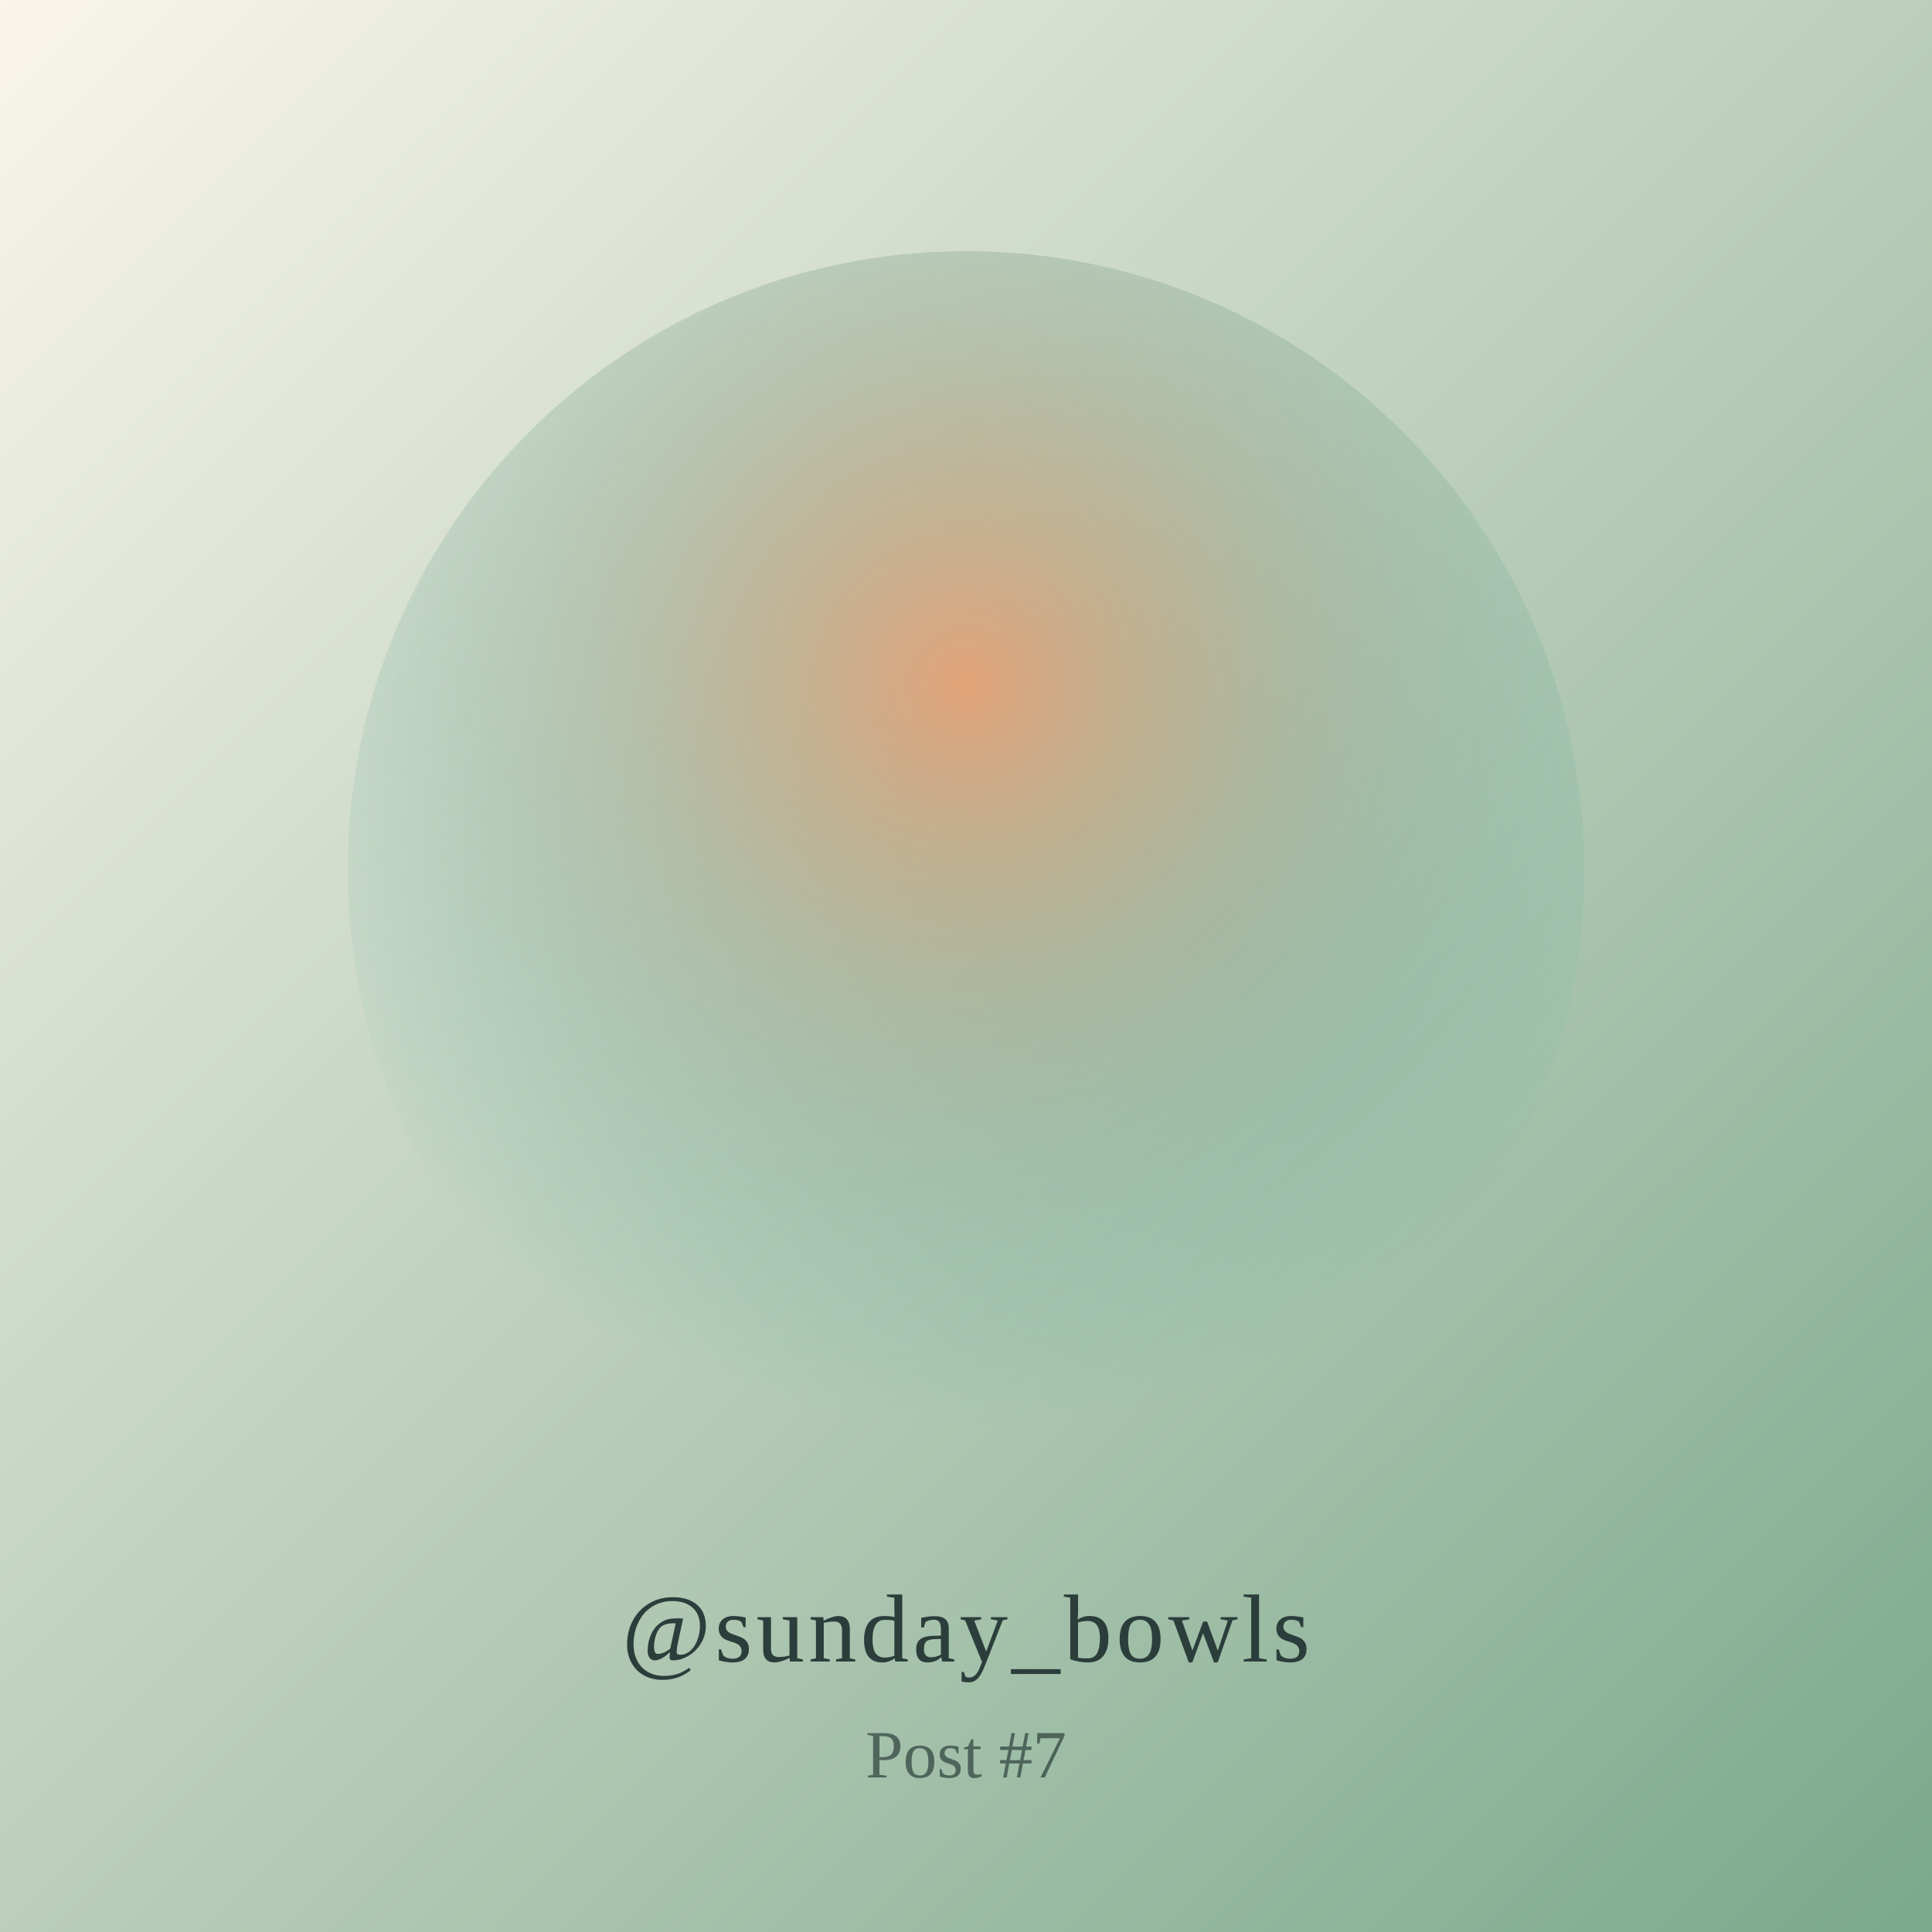
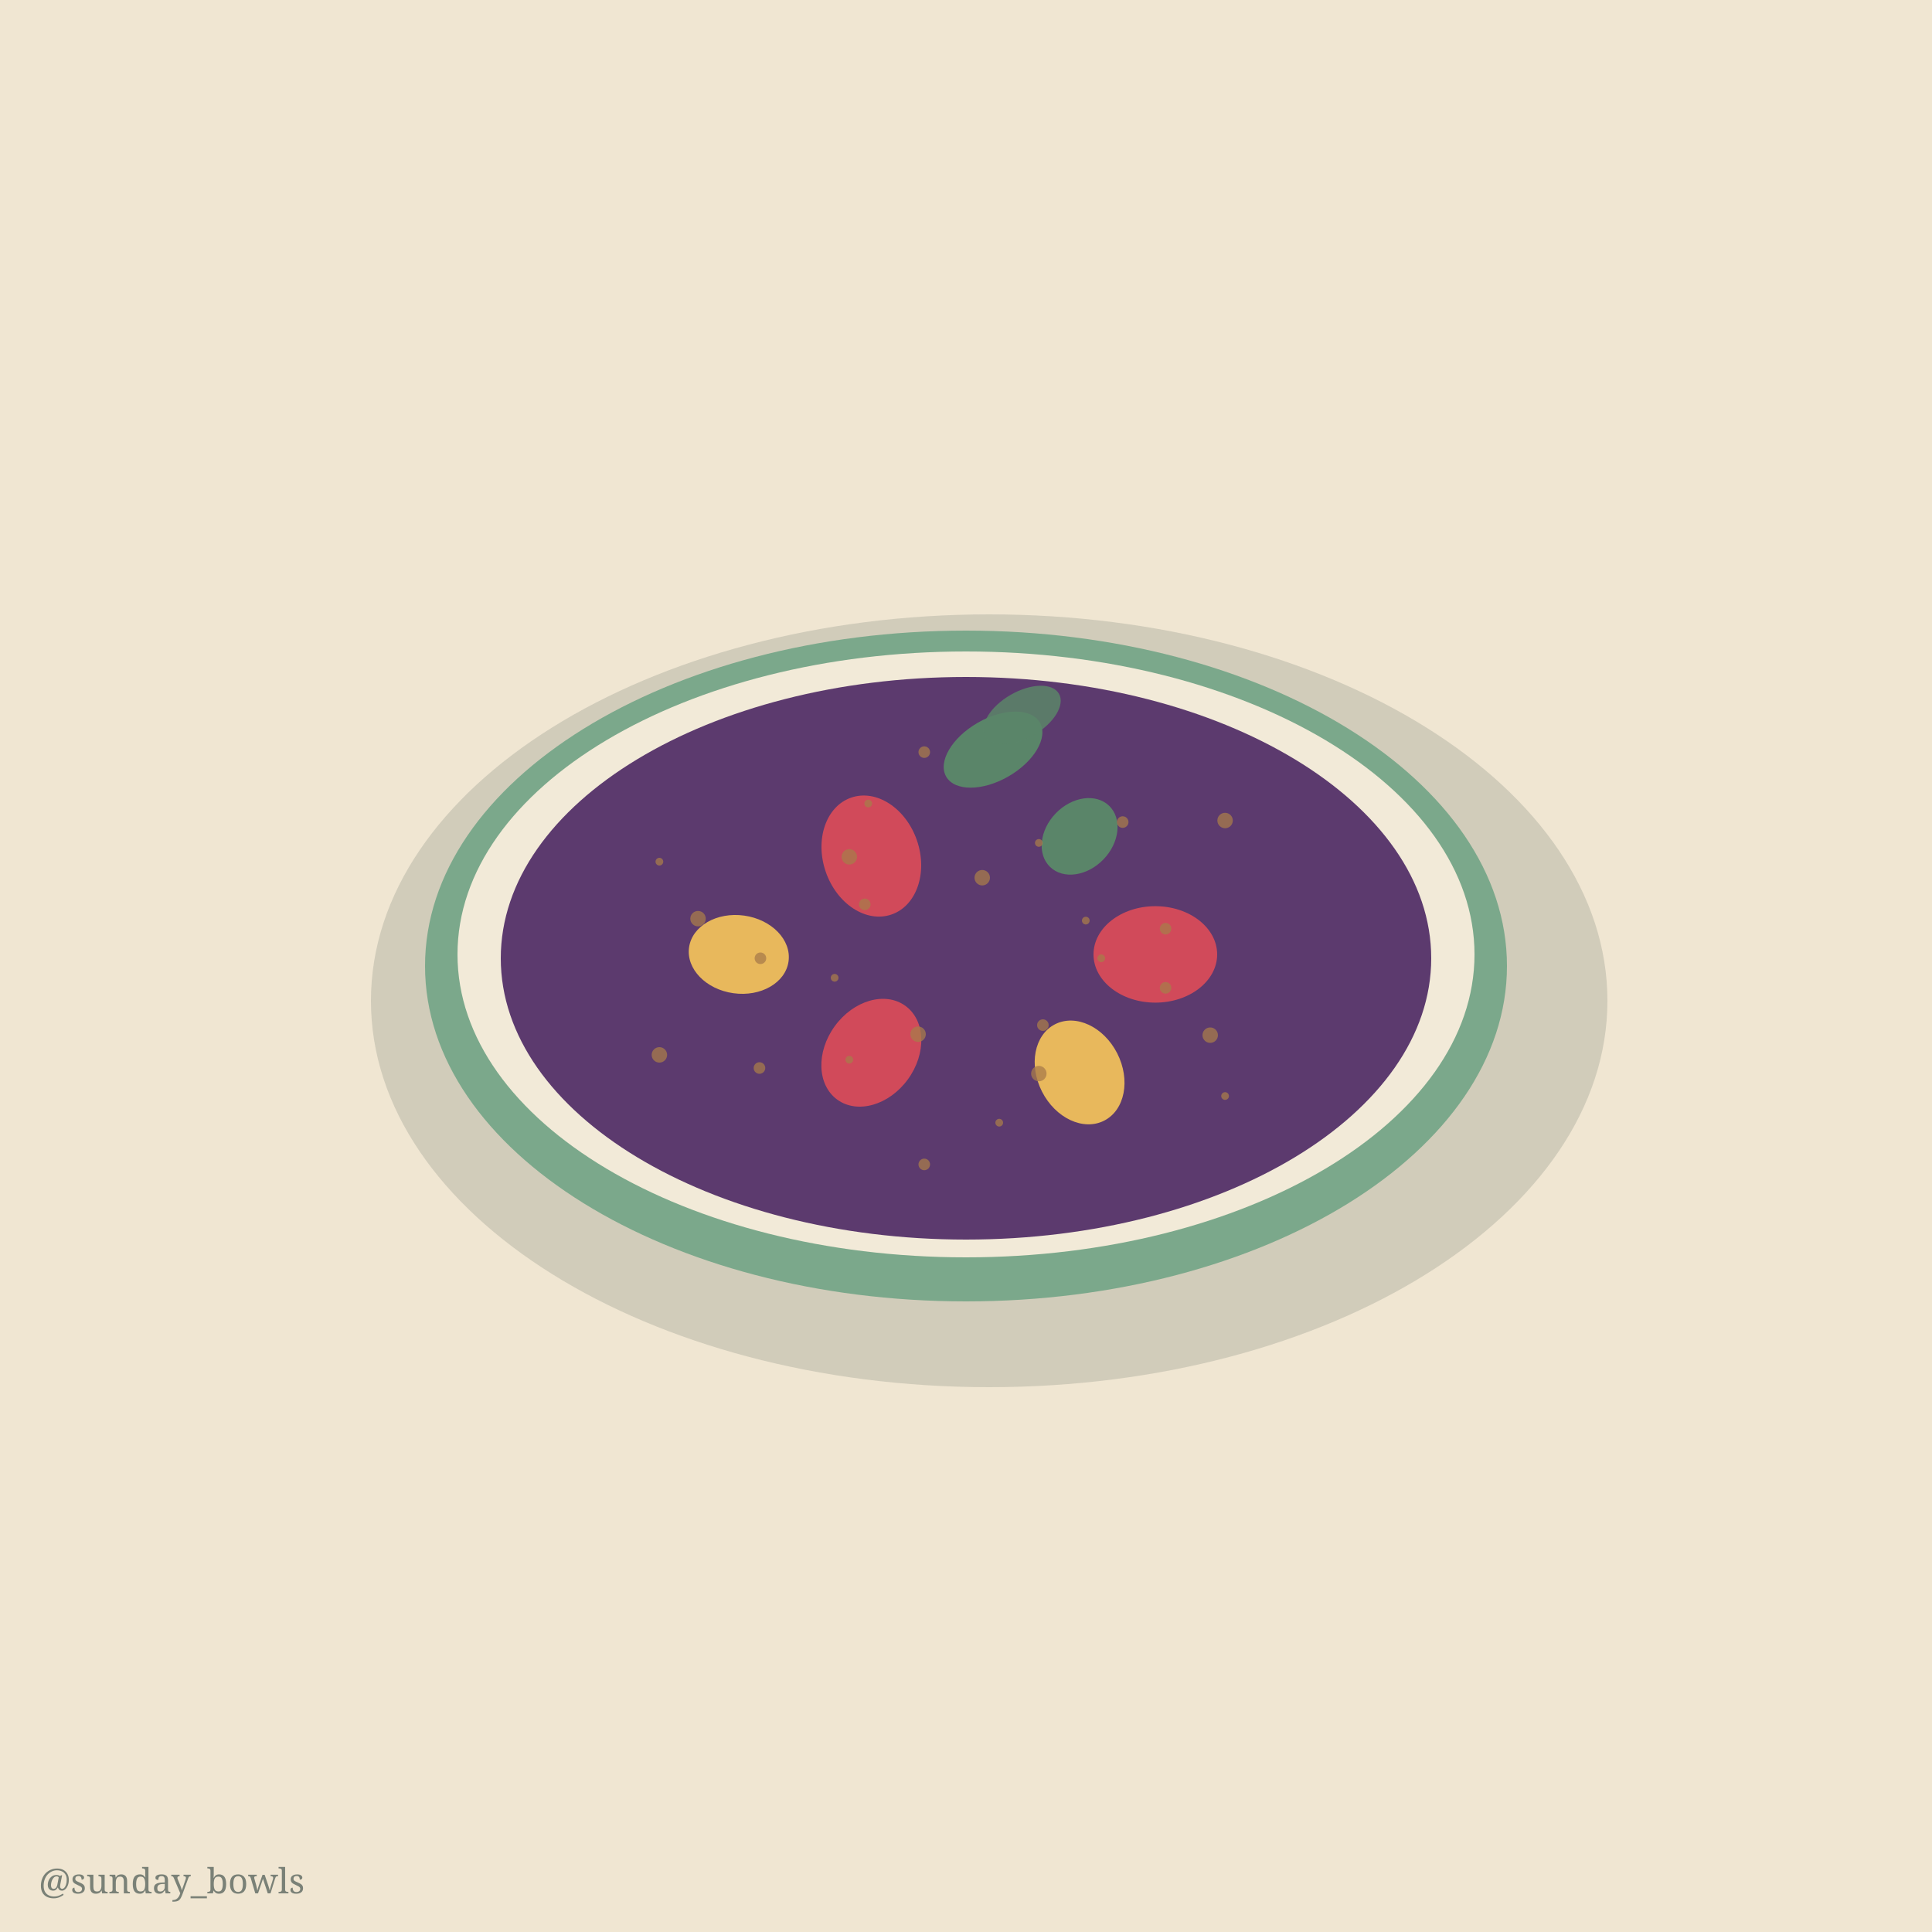
- <svg xmlns="http://www.w3.org/2000/svg" viewBox="0 0 1000 1000" preserveAspectRatio="xMidYMid slice" role="img" aria-label="Post #7">
-   <defs>
-     <linearGradient id="g1a1opsr" x1="0" y1="0" x2="1" y2="1">
-       <stop offset="0%" stop-color="#FAF5EC" />
-       <stop offset="100%" stop-color="#7BA88B" />
-     </linearGradient>
-     <radialGradient id="g2vs42ht" cx="50%" cy="35%" r="60%">
-       <stop offset="0%" stop-color="#E89B6C" stop-opacity="0.85" />
-       <stop offset="100%" stop-color="#3FA9A1" stop-opacity="0.0" />
-     </radialGradient>
-   </defs>
-   <rect width="1000" height="1000" fill="url(#g1a1opsr)" />
-   <circle cx="500" cy="450" r="320" fill="url(#g2vs42ht)" />
-   <g fill="#2B3E3B" font-family="Georgia, 'Times New Roman', serif">
-     <text x="50%" y="860" text-anchor="middle" font-size="50" letter-spacing="2">@sunday_bowls</text>
-     <text x="50%" y="920" text-anchor="middle" font-size="35" opacity="0.7">Post #7</text>
+ <svg xmlns="http://www.w3.org/2000/svg" viewBox="0 0 1000 1000" preserveAspectRatio="xMidYMid slice" role="img" aria-label="抹茶ボウル">
+   <rect width="1000" height="1000" fill="#F0E6D2" />
+   <ellipse cx="512" cy="518" rx="320" ry="200" fill="#2B3E3B" opacity="0.16" />
+   <g transform="translate(500,500)">
+     <ellipse cx="0" cy="0" rx="280" ry="173.6" fill="#7BA88B" />
+     <ellipse cx="0" cy="-6" rx="263.2" ry="156.8" fill="#F2EAD8" />
+     <ellipse cx="0" cy="-4" rx="240.8" ry="145.6" fill="#5C3A6E" />
+     <ellipse cx="98.0" cy="-6.0" rx="32" ry="24.96" fill="#D14A5A" transform="rotate(0 98.0 -6.0)" />
+     <ellipse cx="58.8" cy="55.1" rx="28" ry="21.84" fill="#E8B85C" transform="rotate(63 58.8 55.1)" />
+     <ellipse cx="-49.0" cy="44.9" rx="30" ry="23.4" fill="#D14A5A" transform="rotate(126 -49.0 44.9)" />
+     <ellipse cx="-117.6" cy="-6.0" rx="26" ry="20.28" fill="#E8B85C" transform="rotate(188 -117.6 -6.0)" />
+     <ellipse cx="-49.0" cy="-56.9" rx="32" ry="24.96" fill="#D14A5A" transform="rotate(251 -49.0 -56.9)" />
+     <ellipse cx="58.8" cy="-67.1" rx="22" ry="17.16" fill="#5A8569" transform="rotate(314 58.8 -67.1)" />
+     <g transform="translate(14,-112) rotate(-30)">
+       <ellipse cx="0" cy="0" rx="28" ry="16" fill="#5A8569" />
+       <ellipse cx="22" cy="-8" rx="22" ry="12" fill="#5A8569" opacity="0.85" />
+     </g>
+     <circle cx="70.0" cy="-4.0" r="2.0" fill="#A87B4A" opacity="0.75" />
+     <circle cx="103.3" cy="11.3" r="3.0" fill="#A87B4A" opacity="0.75" />
+     <circle cx="126.4" cy="35.8" r="4.0" fill="#A87B4A" opacity="0.75" />
+     <circle cx="134.1" cy="67.3" r="2.0" fill="#A87B4A" opacity="0.75" />
+     <circle cx="39.8" cy="30.6" r="3.0" fill="#A87B4A" opacity="0.75" />
+     <circle cx="37.7" cy="55.7" r="4.0" fill="#A87B4A" opacity="0.75" />
+     <circle cx="17.2" cy="81.1" r="2.0" fill="#A87B4A" opacity="0.75" />
+     <circle cx="-21.6" cy="102.7" r="3.0" fill="#A87B4A" opacity="0.75" />
+     <circle cx="-24.8" cy="35.3" r="4.0" fill="#A87B4A" opacity="0.75" />
+     <circle cx="-60.4" cy="48.5" r="2.0" fill="#A87B4A" opacity="0.75" />
+     <circle cx="-106.9" cy="52.8" r="3.0" fill="#A87B4A" opacity="0.75" />
+     <circle cx="-158.7" cy="46.0" r="4.0" fill="#A87B4A" opacity="0.75" />
+     <circle cx="-68.0" cy="6.1" r="2.0" fill="#A87B4A" opacity="0.75" />
+     <circle cx="-106.4" cy="-4.0" r="3.0" fill="#A87B4A" opacity="0.75" />
+     <circle cx="-138.7" cy="-24.5" r="4.0" fill="#A87B4A" opacity="0.75" />
+     <circle cx="-158.7" cy="-54.0" r="2.0" fill="#A87B4A" opacity="0.75" />
+     <circle cx="-52.4" cy="-31.9" r="3.0" fill="#A87B4A" opacity="0.75" />
+     <circle cx="-60.4" cy="-56.5" r="4.0" fill="#A87B4A" opacity="0.75" />
+     <circle cx="-50.6" cy="-84.1" r="2.0" fill="#A87B4A" opacity="0.75" />
+     <circle cx="-21.6" cy="-110.7" r="3.0" fill="#A87B4A" opacity="0.75" />
+     <circle cx="8.4" cy="-45.7" r="4.0" fill="#A87B4A" opacity="0.75" />
+     <circle cx="37.7" cy="-63.7" r="2.0" fill="#A87B4A" opacity="0.75" />
+     <circle cx="81.1" cy="-74.5" r="3.0" fill="#A87B4A" opacity="0.75" />
+     <circle cx="134.1" cy="-75.3" r="4.0" fill="#A87B4A" opacity="0.75" />
+     <circle cx="62.0" cy="-23.5" r="2.0" fill="#A87B4A" opacity="0.75" />
+     <circle cx="103.3" cy="-19.3" r="3.0" fill="#A87B4A" opacity="0.75" />
  </g>
+   <text x="20" y="980" fill="#2B3E3B" font-family="Georgia, serif" font-size="18" opacity="0.6">@sunday_bowls</text>
</svg>
